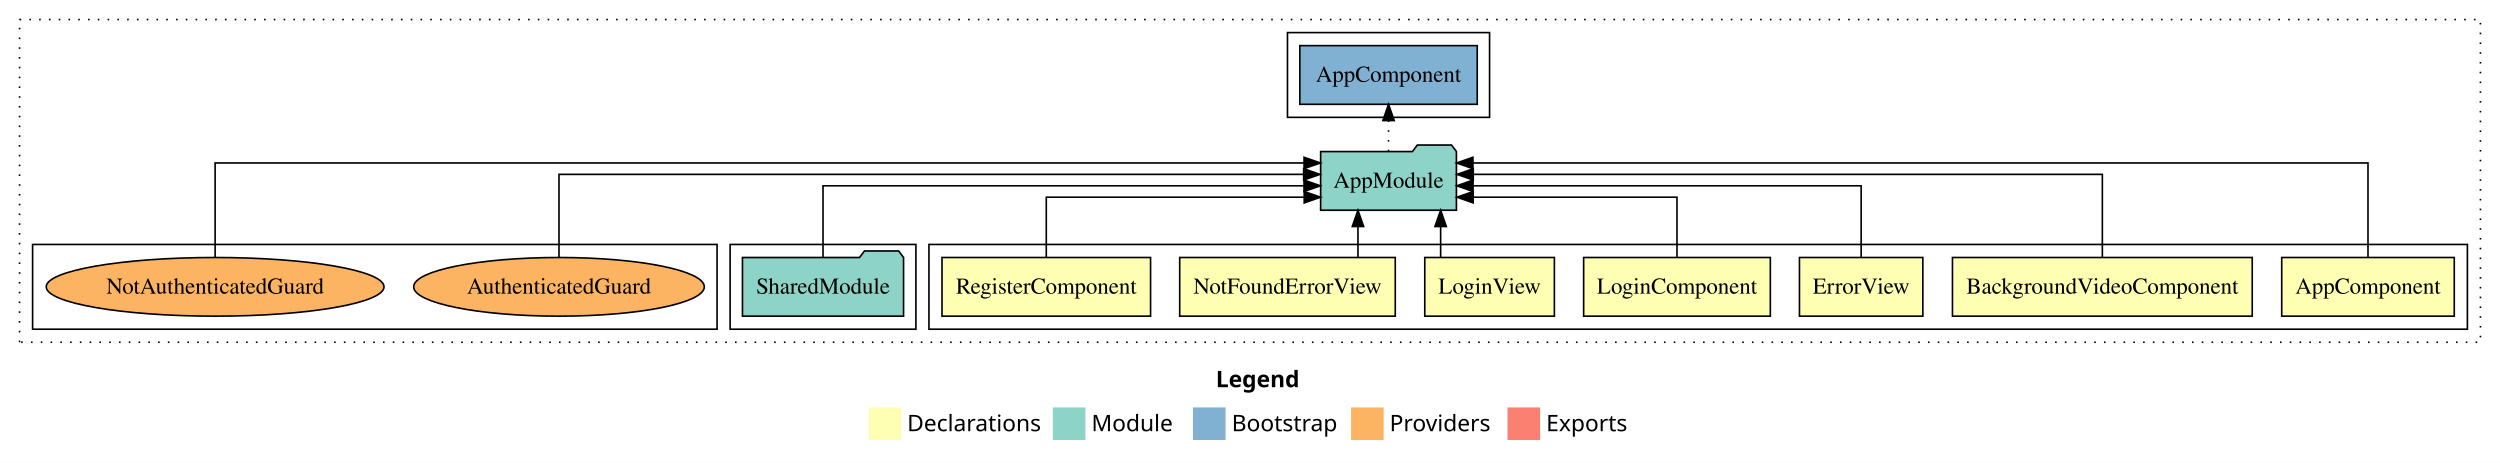
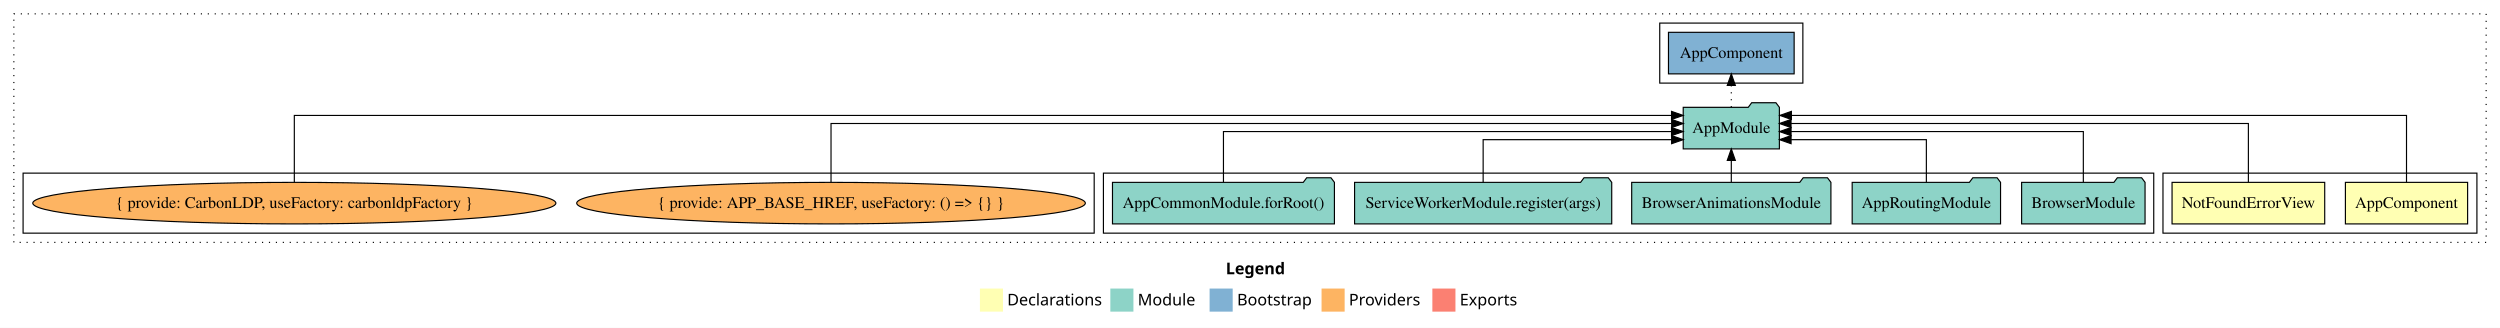
- <svg xmlns="http://www.w3.org/2000/svg" width="1534pt" height="284pt" viewBox="0.00 0.00 1534.00 284.00">
+ <svg xmlns="http://www.w3.org/2000/svg" width="2166pt" height="284pt" viewBox="0.00 0.00 2166.00 284.00">
  <g id="graph0" class="graph" transform="scale(1 1) rotate(0) translate(4 280)">
-     <polygon fill="#ffffff" stroke="transparent" points="-4,4 -4,-280 1530,-280 1530,4 -4,4" />
-     <text text-anchor="start" x="742.009" y="-42.4" font-family="sans-serif" font-weight="bold" font-size="14.00" fill="#000000">Legend</text>
-     <polygon fill="#ffffb3" stroke="transparent" points="529,-10 529,-30 549,-30 549,-10 529,-10" />
-     <text text-anchor="start" x="552.629" y="-15.4" font-family="sans-serif" font-size="14.00" fill="#000000">  Declarations</text>
-     <polygon fill="#8dd3c7" stroke="transparent" points="642,-10 642,-30 662,-30 662,-10 642,-10" />
-     <text text-anchor="start" x="665.725" y="-15.4" font-family="sans-serif" font-size="14.00" fill="#000000">  Module</text>
-     <polygon fill="#80b1d3" stroke="transparent" points="728,-10 728,-30 748,-30 748,-10 728,-10" />
-     <text text-anchor="start" x="751.781" y="-15.4" font-family="sans-serif" font-size="14.00" fill="#000000">  Bootstrap</text>
-     <polygon fill="#fdb462" stroke="transparent" points="825,-10 825,-30 845,-30 845,-10 825,-10" />
-     <text text-anchor="start" x="848.673" y="-15.4" font-family="sans-serif" font-size="14.00" fill="#000000">  Providers</text>
-     <polygon fill="#fb8072" stroke="transparent" points="921,-10 921,-30 941,-30 941,-10 921,-10" />
-     <text text-anchor="start" x="944.726" y="-15.4" font-family="sans-serif" font-size="14.00" fill="#000000">  Exports</text>
+     <polygon fill="#ffffff" stroke="transparent" points="-4,4 -4,-280 2162,-280 2162,4 -4,4" />
+     <text text-anchor="start" x="1058.009" y="-42.4" font-family="sans-serif" font-weight="bold" font-size="14.00" fill="#000000">Legend</text>
+     <polygon fill="#ffffb3" stroke="transparent" points="845,-10 845,-30 865,-30 865,-10 845,-10" />
+     <text text-anchor="start" x="868.629" y="-15.4" font-family="sans-serif" font-size="14.00" fill="#000000">  Declarations</text>
+     <polygon fill="#8dd3c7" stroke="transparent" points="958,-10 958,-30 978,-30 978,-10 958,-10" />
+     <text text-anchor="start" x="981.725" y="-15.4" font-family="sans-serif" font-size="14.00" fill="#000000">  Module</text>
+     <polygon fill="#80b1d3" stroke="transparent" points="1044,-10 1044,-30 1064,-30 1064,-10 1044,-10" />
+     <text text-anchor="start" x="1067.781" y="-15.4" font-family="sans-serif" font-size="14.00" fill="#000000">  Bootstrap</text>
+     <polygon fill="#fdb462" stroke="transparent" points="1141,-10 1141,-30 1161,-30 1161,-10 1141,-10" />
+     <text text-anchor="start" x="1164.673" y="-15.4" font-family="sans-serif" font-size="14.00" fill="#000000">  Providers</text>
+     <polygon fill="#fb8072" stroke="transparent" points="1237,-10 1237,-30 1257,-30 1257,-10 1237,-10" />
+     <text text-anchor="start" x="1260.726" y="-15.4" font-family="sans-serif" font-size="14.00" fill="#000000">  Exports</text>
    <g id="clust1" class="cluster">
-       <polygon fill="none" stroke="#000000" stroke-dasharray="1,5" points="8,-70 8,-268 1518,-268 1518,-70 8,-70" />
+       <polygon fill="none" stroke="#000000" stroke-dasharray="1,5" points="8,-70 8,-268 2150,-268 2150,-70 8,-70" />
    </g>
    <g id="clust2" class="cluster">
-       <polygon fill="none" stroke="#000000" points="566,-78 566,-130 1510,-130 1510,-78 566,-78" />
+       <polygon fill="none" stroke="#000000" points="1870,-78 1870,-130 2142,-130 2142,-78 1870,-78" />
    </g>
-     <g id="clust10" class="cluster">
-       <polygon fill="none" stroke="#000000" points="444,-78 444,-130 558,-130 558,-78 444,-78" />
+     <g id="clust5" class="cluster">
+       <polygon fill="none" stroke="#000000" points="952,-78 952,-130 1862,-130 1862,-78 952,-78" />
    </g>
-     <g id="clust12" class="cluster">
-       <polygon fill="none" stroke="#000000" points="786,-208 786,-260 910,-260 910,-208 786,-208" />
+     <g id="clust7" class="cluster">
+       <polygon fill="none" stroke="#000000" points="1434,-208 1434,-260 1558,-260 1558,-208 1434,-208" />
    </g>
-     <g id="clust13" class="cluster">
-       <polygon fill="none" stroke="#000000" points="16,-78 16,-130 436,-130 436,-78 16,-78" />
+     <g id="clust8" class="cluster">
+       <polygon fill="none" stroke="#000000" points="16,-78 16,-130 944,-130 944,-78 16,-78" />
    </g>
    <g id="node1" class="node">
-       <polygon fill="#ffffb3" stroke="#000000" points="1501.94,-122 1396.06,-122 1396.06,-86 1501.94,-86 1501.94,-122" />
-       <text text-anchor="middle" x="1449" y="-99.8" font-family="Times,serif" font-size="14.00" fill="#000000">AppComponent</text>
+       <polygon fill="#ffffb3" stroke="#000000" points="2133.94,-122 2028.06,-122 2028.06,-86 2133.94,-86 2133.94,-122" />
+       <text text-anchor="middle" x="2081" y="-99.8" font-family="Times,serif" font-size="14.00" fill="#000000">AppComponent</text>
+     </g>
+     <g id="node3" class="node">
+       <polygon fill="#8dd3c7" stroke="#000000" points="1537.657,-187 1534.657,-191 1513.657,-191 1510.657,-187 1454.343,-187 1454.343,-151 1537.657,-151 1537.657,-187" />
+       <text text-anchor="middle" x="1496" y="-164.8" font-family="Times,serif" font-size="14.00" fill="#000000">AppModule</text>
+     </g>
+     <g id="edge1" class="edge">
+       <path fill="none" stroke="#000000" d="M2081,-122.011C2081,-144.485 2081,-180 2081,-180 2081,-180 1548.072,-180 1548.072,-180" />
+       <polygon fill="#000000" stroke="#000000" points="1548.072,-176.5 1538.072,-180 1548.072,-183.5 1548.072,-176.5" />
+     </g>
+     <g id="node2" class="node">
+       <polygon fill="#ffffb3" stroke="#000000" points="2010.133,-122 1877.867,-122 1877.867,-86 2010.133,-86 2010.133,-122" />
+       <text text-anchor="middle" x="1944" y="-99.8" font-family="Times,serif" font-size="14.00" fill="#000000">NotFoundErrorView</text>
+     </g>
+     <g id="edge2" class="edge">
+       <path fill="none" stroke="#000000" d="M1944,-122.129C1944,-142.572 1944,-173 1944,-173 1944,-173 1547.745,-173 1547.745,-173" />
+       <polygon fill="#000000" stroke="#000000" points="1547.745,-169.5 1537.745,-173 1547.744,-176.5 1547.745,-169.5" />
+     </g>
+     <g id="node9" class="node">
+       <polygon fill="#80b1d3" stroke="#000000" points="1550.439,-252 1441.561,-252 1441.561,-216 1550.439,-216 1550.439,-252" />
+       <text text-anchor="middle" x="1496" y="-229.8" font-family="Times,serif" font-size="14.00" fill="#000000">AppComponent </text>
+     </g>
+     <g id="edge8" class="edge">
+       <path fill="none" stroke="#000000" stroke-dasharray="1,5" d="M1496,-187.106C1496,-187.106 1496,-205.991 1496,-205.991" />
+       <polygon fill="#000000" stroke="#000000" points="1492.5,-205.991 1496,-215.991 1499.5,-205.991 1492.5,-205.991" />
+     </g>
+     <g id="node4" class="node">
+       <polygon fill="#8dd3c7" stroke="#000000" points="1854.473,-122 1851.473,-126 1830.473,-126 1827.473,-122 1747.527,-122 1747.527,-86 1854.473,-86 1854.473,-122" />
+       <text text-anchor="middle" x="1801" y="-99.8" font-family="Times,serif" font-size="14.00" fill="#000000">BrowserModule</text>
+     </g>
+     <g id="edge3" class="edge">
+       <path fill="none" stroke="#000000" d="M1801,-122.267C1801,-140.555 1801,-166 1801,-166 1801,-166 1547.769,-166 1547.769,-166" />
+       <polygon fill="#000000" stroke="#000000" points="1547.77,-162.5 1537.769,-166 1547.769,-169.5 1547.77,-162.5" />
+     </g>
+     <g id="node5" class="node">
+       <polygon fill="#8dd3c7" stroke="#000000" points="1729.274,-122 1726.274,-126 1705.274,-126 1702.274,-122 1600.726,-122 1600.726,-86 1729.274,-86 1729.274,-122" />
+       <text text-anchor="middle" x="1665" y="-99.8" font-family="Times,serif" font-size="14.00" fill="#000000">AppRoutingModule</text>
+     </g>
+     <g id="edge4" class="edge">
+       <path fill="none" stroke="#000000" d="M1665,-122.009C1665,-138.049 1665,-159 1665,-159 1665,-159 1547.775,-159 1547.775,-159" />
+       <polygon fill="#000000" stroke="#000000" points="1547.775,-155.5 1537.775,-159 1547.775,-162.5 1547.775,-155.5" />
+     </g>
+     <g id="node6" class="node">
+       <polygon fill="#8dd3c7" stroke="#000000" points="1582.302,-122 1579.302,-126 1558.302,-126 1555.302,-122 1409.698,-122 1409.698,-86 1582.302,-86 1582.302,-122" />
+       <text text-anchor="middle" x="1496" y="-99.8" font-family="Times,serif" font-size="14.00" fill="#000000">BrowserAnimationsModule</text>
+     </g>
+     <g id="edge5" class="edge">
+       <path fill="none" stroke="#000000" d="M1496,-122.106C1496,-122.106 1496,-140.991 1496,-140.991" />
+       <polygon fill="#000000" stroke="#000000" points="1492.5,-140.991 1496,-150.991 1499.5,-140.991 1492.5,-140.991" />
+     </g>
+     <g id="node7" class="node">
+       <polygon fill="#8dd3c7" stroke="#000000" points="1392.395,-122 1389.395,-126 1368.395,-126 1365.395,-122 1169.605,-122 1169.605,-86 1392.395,-86 1392.395,-122" />
+       <text text-anchor="middle" x="1281" y="-99.8" font-family="Times,serif" font-size="14.00" fill="#000000">ServiceWorkerModule.register(args)</text>
+     </g>
+     <g id="edge6" class="edge">
+       <path fill="none" stroke="#000000" d="M1281,-122.009C1281,-138.049 1281,-159 1281,-159 1281,-159 1444.291,-159 1444.291,-159" />
+       <polygon fill="#000000" stroke="#000000" points="1444.291,-162.5 1454.291,-159 1444.291,-155.5 1444.291,-162.5" />
    </g>
    <g id="node8" class="node">
-       <polygon fill="#8dd3c7" stroke="#000000" points="889.657,-187 886.657,-191 865.657,-191 862.657,-187 806.343,-187 806.343,-151 889.657,-151 889.657,-187" />
-       <text text-anchor="middle" x="848" y="-164.8" font-family="Times,serif" font-size="14.00" fill="#000000">AppModule</text>
-     </g>
-     <g id="edge1" class="edge">
-       <path fill="none" stroke="#000000" d="M1449,-122.011C1449,-144.485 1449,-180 1449,-180 1449,-180 899.784,-180 899.784,-180" />
-       <polygon fill="#000000" stroke="#000000" points="899.784,-176.5 889.784,-180 899.784,-183.5 899.784,-176.5" />
-     </g>
-     <g id="node2" class="node">
-       <polygon fill="#ffffb3" stroke="#000000" points="1377.971,-122 1194.029,-122 1194.029,-86 1377.971,-86 1377.971,-122" />
-       <text text-anchor="middle" x="1286" y="-99.8" font-family="Times,serif" font-size="14.00" fill="#000000">BackgroundVideoComponent</text>
-     </g>
-     <g id="edge2" class="edge">
-       <path fill="none" stroke="#000000" d="M1286,-122.129C1286,-142.572 1286,-173 1286,-173 1286,-173 899.997,-173 899.997,-173" />
-       <polygon fill="#000000" stroke="#000000" points="899.997,-169.5 889.997,-173 899.997,-176.5 899.997,-169.5" />
-     </g>
-     <g id="node3" class="node">
-       <polygon fill="#ffffb3" stroke="#000000" points="1175.853,-122 1100.147,-122 1100.147,-86 1175.853,-86 1175.853,-122" />
-       <text text-anchor="middle" x="1138" y="-99.8" font-family="Times,serif" font-size="14.00" fill="#000000">ErrorView</text>
-     </g>
-     <g id="edge3" class="edge">
-       <path fill="none" stroke="#000000" d="M1138,-122.267C1138,-140.555 1138,-166 1138,-166 1138,-166 899.859,-166 899.859,-166" />
-       <polygon fill="#000000" stroke="#000000" points="899.859,-162.5 889.859,-166 899.859,-169.5 899.859,-162.5" />
-     </g>
-     <g id="node4" class="node">
-       <polygon fill="#ffffb3" stroke="#000000" points="1082.276,-122 967.724,-122 967.724,-86 1082.276,-86 1082.276,-122" />
-       <text text-anchor="middle" x="1025" y="-99.8" font-family="Times,serif" font-size="14.00" fill="#000000">LoginComponent</text>
-     </g>
-     <g id="edge4" class="edge">
-       <path fill="none" stroke="#000000" d="M1025,-122.009C1025,-138.049 1025,-159 1025,-159 1025,-159 899.947,-159 899.947,-159" />
-       <polygon fill="#000000" stroke="#000000" points="899.947,-155.5 889.947,-159 899.947,-162.5 899.947,-155.5" />
-     </g>
-     <g id="node5" class="node">
-       <polygon fill="#ffffb3" stroke="#000000" points="949.762,-122 870.238,-122 870.238,-86 949.762,-86 949.762,-122" />
-       <text text-anchor="middle" x="910" y="-99.8" font-family="Times,serif" font-size="14.00" fill="#000000">LoginView</text>
-     </g>
-     <g id="edge5" class="edge">
-       <path fill="none" stroke="#000000" d="M879.974,-122.106C879.974,-122.106 879.974,-140.991 879.974,-140.991" />
-       <polygon fill="#000000" stroke="#000000" points="876.474,-140.991 879.974,-150.991 883.474,-140.991 876.474,-140.991" />
-     </g>
-     <g id="node6" class="node">
-       <polygon fill="#ffffb3" stroke="#000000" points="852.133,-122 719.867,-122 719.867,-86 852.133,-86 852.133,-122" />
-       <text text-anchor="middle" x="786" y="-99.8" font-family="Times,serif" font-size="14.00" fill="#000000">NotFoundErrorView</text>
-     </g>
-     <g id="edge6" class="edge">
-       <path fill="none" stroke="#000000" d="M829.244,-122.106C829.244,-122.106 829.244,-140.991 829.244,-140.991" />
-       <polygon fill="#000000" stroke="#000000" points="825.744,-140.991 829.244,-150.991 832.744,-140.991 825.744,-140.991" />
-     </g>
-     <g id="node7" class="node">
-       <polygon fill="#ffffb3" stroke="#000000" points="701.985,-122 574.015,-122 574.015,-86 701.985,-86 701.985,-122" />
-       <text text-anchor="middle" x="638" y="-99.8" font-family="Times,serif" font-size="14.00" fill="#000000">RegisterComponent</text>
+       <polygon fill="#8dd3c7" stroke="#000000" points="1152.144,-122 1149.144,-126 1128.144,-126 1125.144,-122 959.856,-122 959.856,-86 1152.144,-86 1152.144,-122" />
+       <text text-anchor="middle" x="1056" y="-99.8" font-family="Times,serif" font-size="14.00" fill="#000000">AppCommonModule.forRoot()</text>
    </g>
    <g id="edge7" class="edge">
-       <path fill="none" stroke="#000000" d="M638,-122.009C638,-138.049 638,-159 638,-159 638,-159 796.26,-159 796.26,-159" />
-       <polygon fill="#000000" stroke="#000000" points="796.26,-162.5 806.26,-159 796.26,-155.5 796.26,-162.5" />
+       <path fill="none" stroke="#000000" d="M1056,-122.267C1056,-140.555 1056,-166 1056,-166 1056,-166 1444.209,-166 1444.209,-166" />
+       <polygon fill="#000000" stroke="#000000" points="1444.209,-169.5 1454.209,-166 1444.209,-162.5 1444.209,-169.5" />
    </g>
    <g id="node10" class="node">
-       <polygon fill="#80b1d3" stroke="#000000" points="902.439,-252 793.561,-252 793.561,-216 902.439,-216 902.439,-252" />
-       <text text-anchor="middle" x="848" y="-229.8" font-family="Times,serif" font-size="14.00" fill="#000000">AppComponent </text>
+       <ellipse fill="#fdb462" stroke="#000000" cx="716" cy="-104" rx="220.333" ry="18" />
+       <text text-anchor="middle" x="716" y="-99.8" font-family="Times,serif" font-size="14.00" fill="#000000">{ provide: APP_BASE_HREF, useFactory: () =&gt; {} }</text>
    </g>
    <g id="edge9" class="edge">
-       <path fill="none" stroke="#000000" stroke-dasharray="1,5" d="M848,-187.106C848,-187.106 848,-205.991 848,-205.991" />
-       <polygon fill="#000000" stroke="#000000" points="844.5,-205.991 848,-215.991 851.5,-205.991 844.5,-205.991" />
-     </g>
-     <g id="node9" class="node">
-       <polygon fill="#8dd3c7" stroke="#000000" points="550.423,-122 547.423,-126 526.423,-126 523.423,-122 451.577,-122 451.577,-86 550.423,-86 550.423,-122" />
-       <text text-anchor="middle" x="501" y="-99.8" font-family="Times,serif" font-size="14.00" fill="#000000">SharedModule</text>
-     </g>
-     <g id="edge8" class="edge">
-       <path fill="none" stroke="#000000" d="M501,-122.267C501,-140.555 501,-166 501,-166 501,-166 796.144,-166 796.144,-166" />
-       <polygon fill="#000000" stroke="#000000" points="796.144,-169.5 806.144,-166 796.144,-162.5 796.144,-169.5" />
+       <path fill="none" stroke="#000000" d="M716,-122.129C716,-142.572 716,-173 716,-173 716,-173 1444.34,-173 1444.34,-173" />
+       <polygon fill="#000000" stroke="#000000" points="1444.34,-176.5 1454.34,-173 1444.34,-169.5 1444.34,-176.5" />
    </g>
    <g id="node11" class="node">
-       <ellipse fill="#fdb462" stroke="#000000" cx="339" cy="-104" rx="89.166" ry="18" />
-       <text text-anchor="middle" x="339" y="-99.8" font-family="Times,serif" font-size="14.00" fill="#000000">AuthenticatedGuard</text>
+       <ellipse fill="#fdb462" stroke="#000000" cx="251" cy="-104" rx="226.605" ry="18" />
+       <text text-anchor="middle" x="251" y="-99.8" font-family="Times,serif" font-size="14.00" fill="#000000">{ provide: CarbonLDP, useFactory: carbonldpFactory }</text>
    </g>
    <g id="edge10" class="edge">
-       <path fill="none" stroke="#000000" d="M339,-122.129C339,-142.572 339,-173 339,-173 339,-173 795.913,-173 795.913,-173" />
-       <polygon fill="#000000" stroke="#000000" points="795.913,-176.5 805.913,-173 795.913,-169.5 795.913,-176.5" />
-     </g>
-     <g id="node12" class="node">
-       <ellipse fill="#fdb462" stroke="#000000" cx="128" cy="-104" rx="103.633" ry="18" />
-       <text text-anchor="middle" x="128" y="-99.8" font-family="Times,serif" font-size="14.00" fill="#000000">NotAuthenticatedGuard</text>
-     </g>
-     <g id="edge11" class="edge">
-       <path fill="none" stroke="#000000" d="M128,-122.011C128,-144.485 128,-180 128,-180 128,-180 796.178,-180 796.178,-180" />
-       <polygon fill="#000000" stroke="#000000" points="796.178,-183.5 806.178,-180 796.178,-176.5 796.178,-183.5" />
+       <path fill="none" stroke="#000000" d="M251,-122.011C251,-144.485 251,-180 251,-180 251,-180 1444.221,-180 1444.221,-180" />
+       <polygon fill="#000000" stroke="#000000" points="1444.221,-183.5 1454.221,-180 1444.221,-176.5 1444.221,-183.5" />
    </g>
  </g>
</svg>
